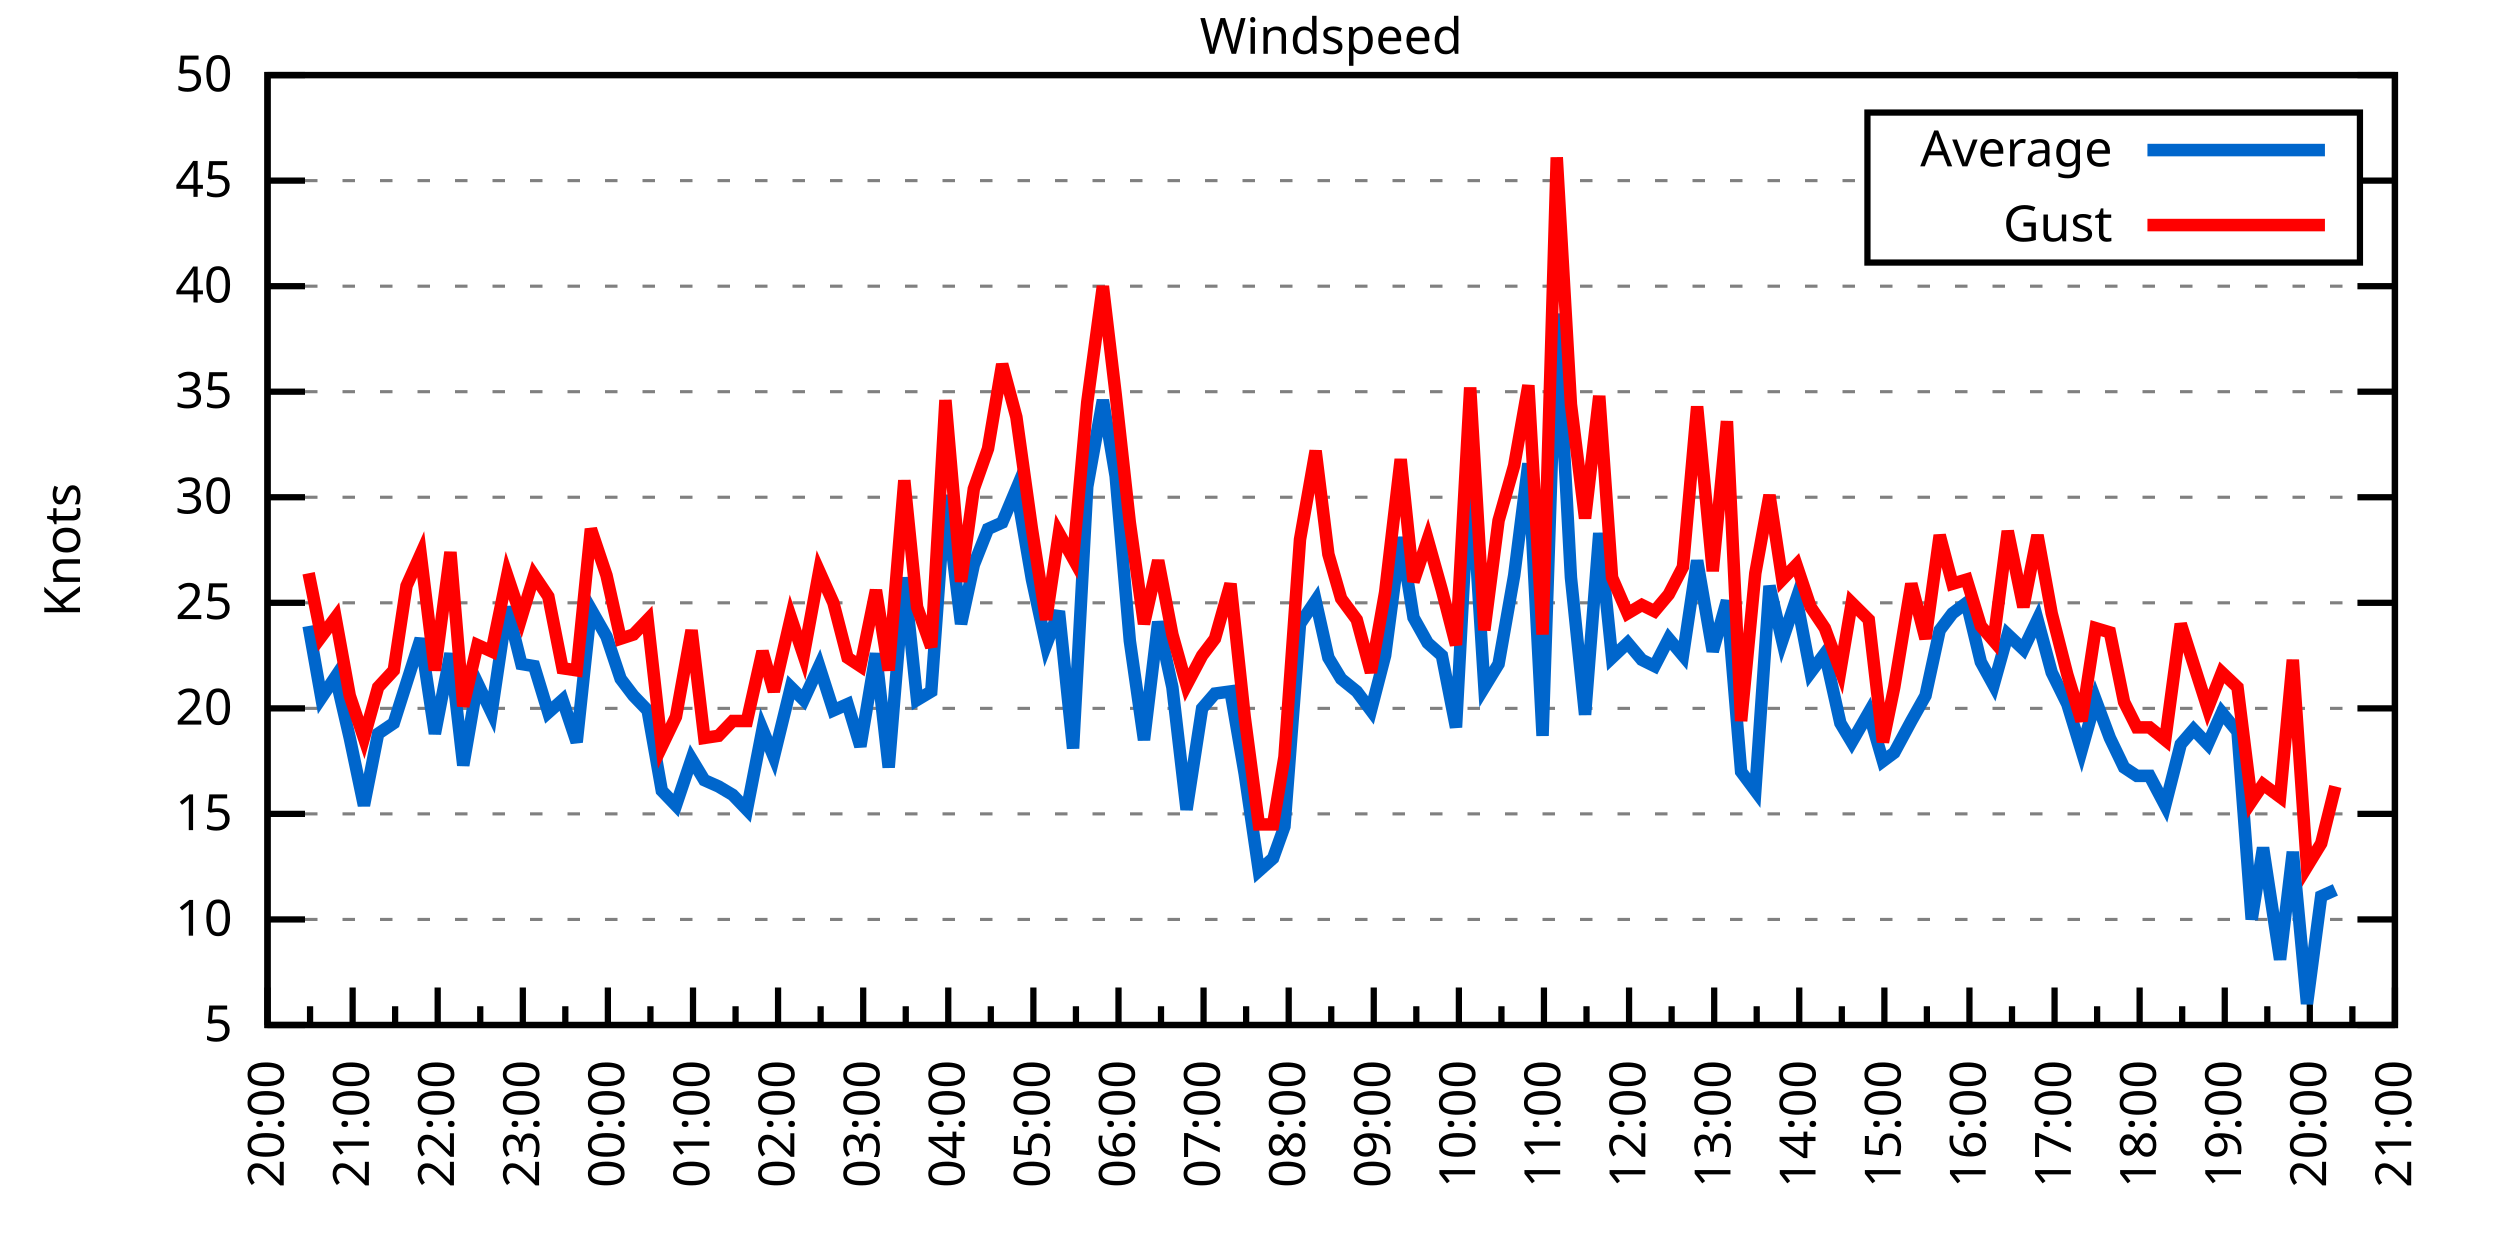
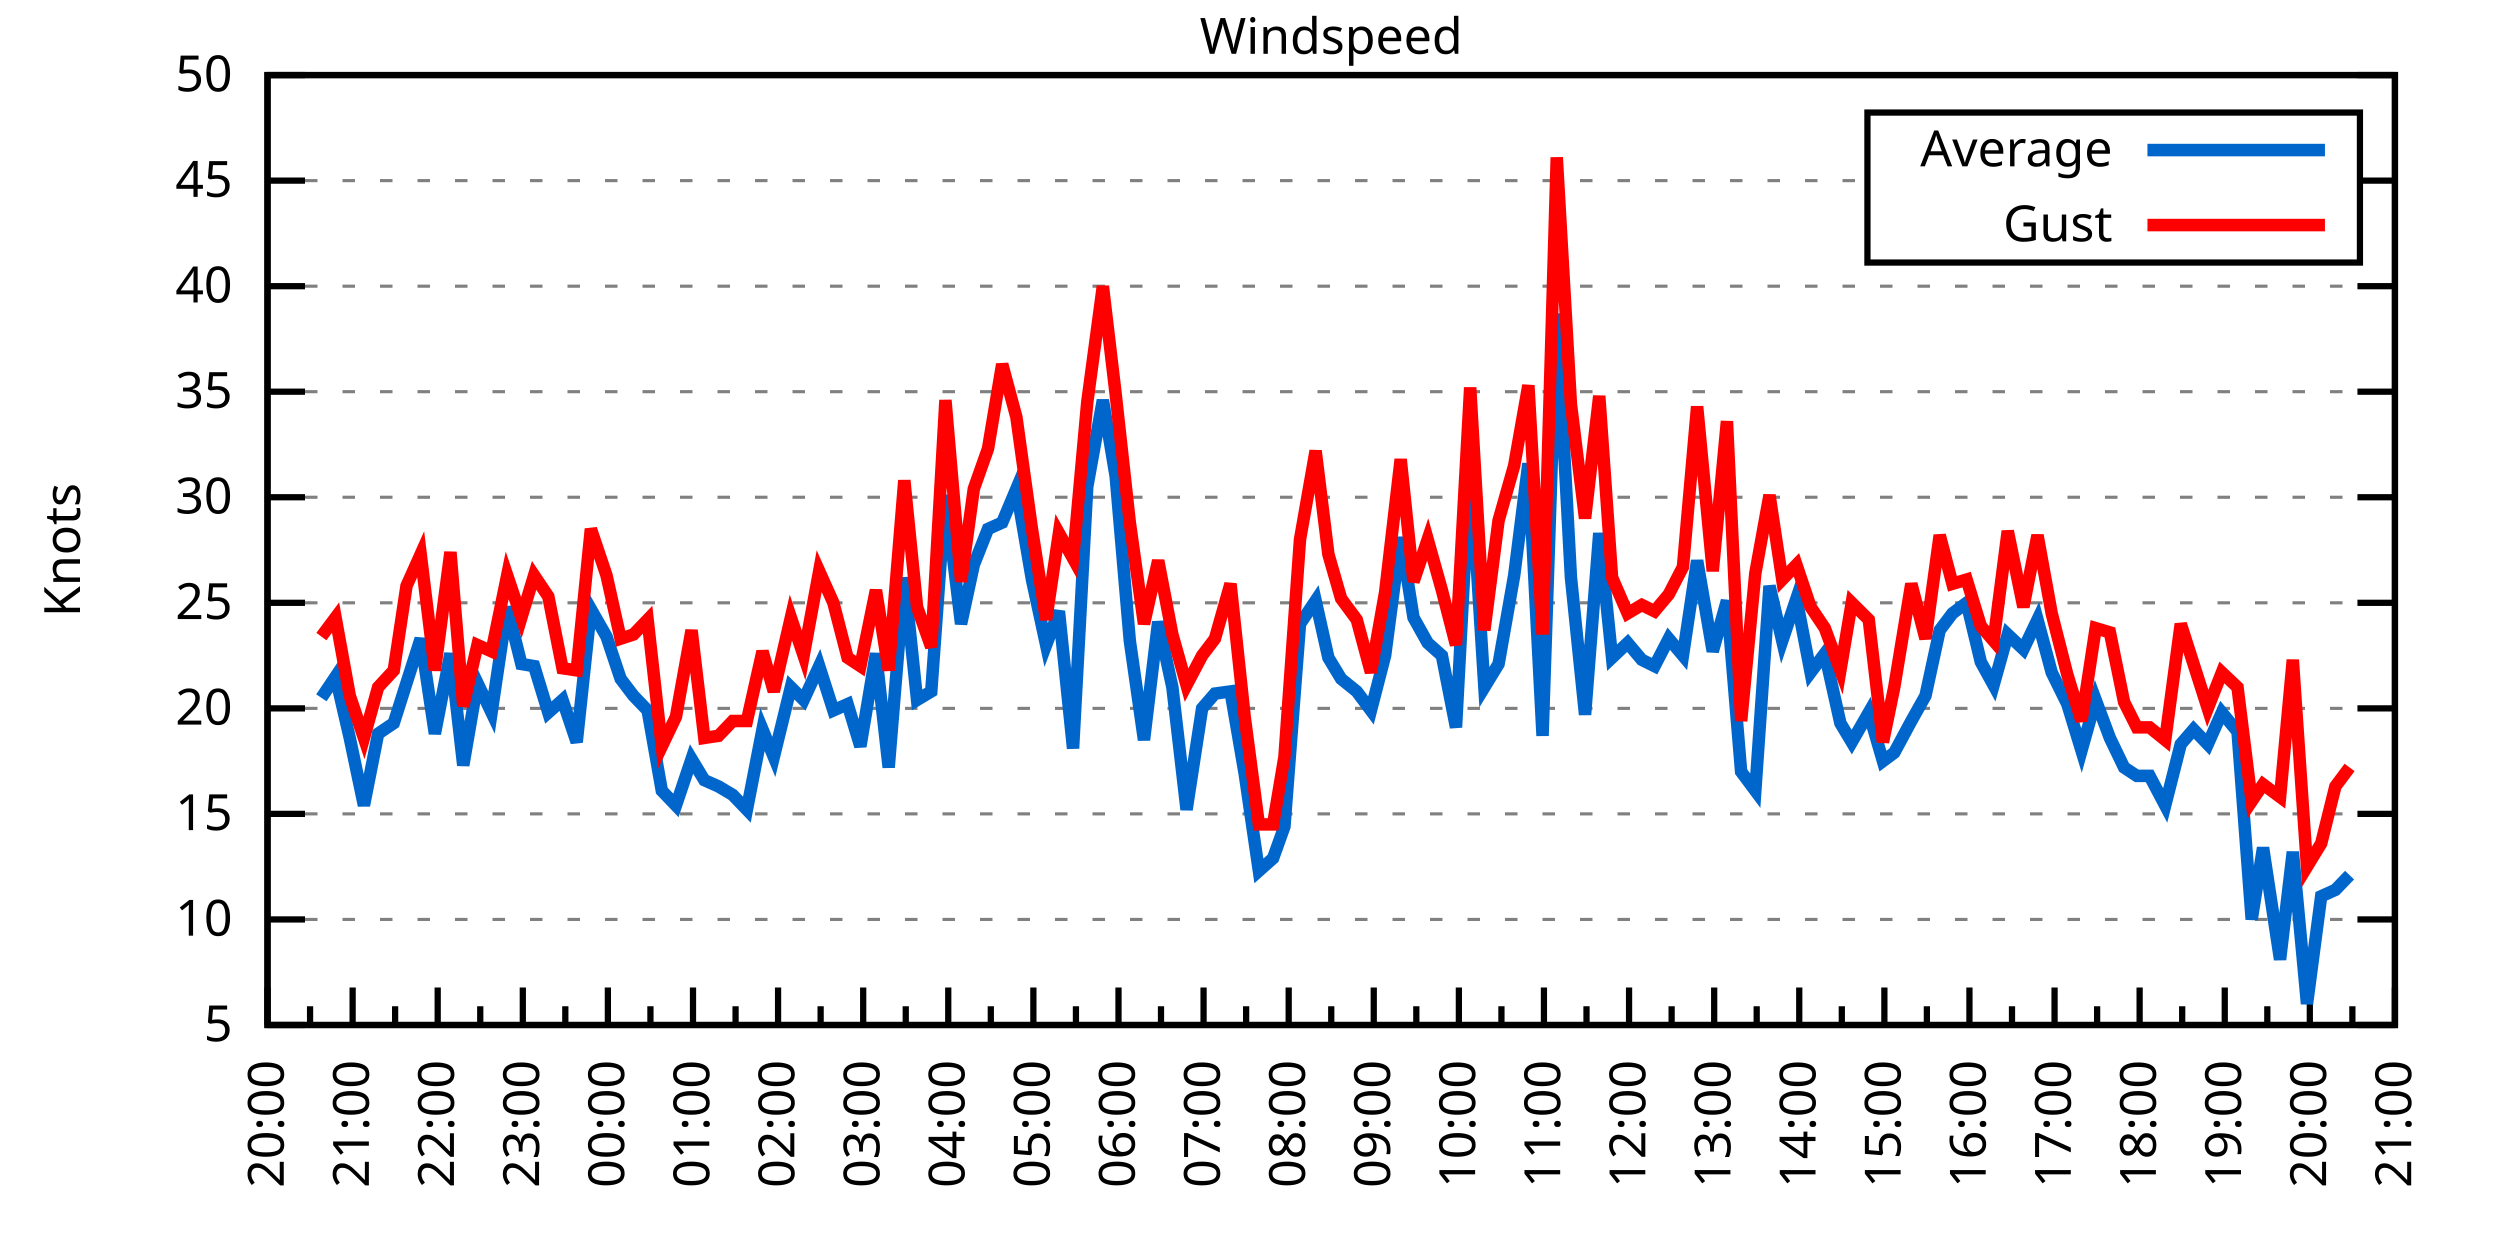
<svg xmlns="http://www.w3.org/2000/svg" xmlns:xlink="http://www.w3.org/1999/xlink" width="400" height="200" viewBox="0 0 400 200">
  <g id="gnuplot_canvas">
    <rect x="0" y="0" width="400" height="200" fill="none" />
    <defs>
      <circle id="gpDot" r="0.5" stroke-width="0.5" stroke="currentColor" />
      <path id="gpPt0" stroke-width="0.333" stroke="currentColor" d="M-1,0 h2 M0,-1 v2" />
      <path id="gpPt1" stroke-width="0.333" stroke="currentColor" d="M-1,-1 L1,1 M1,-1 L-1,1" />
      <path id="gpPt2" stroke-width="0.333" stroke="currentColor" d="M-1,0 L1,0 M0,-1 L0,1 M-1,-1 L1,1 M-1,1 L1,-1" />
      <rect id="gpPt3" stroke-width="0.333" stroke="currentColor" x="-1" y="-1" width="2" height="2" />
      <rect id="gpPt4" stroke-width="0.333" stroke="currentColor" fill="currentColor" x="-1" y="-1" width="2" height="2" />
      <circle id="gpPt5" stroke-width="0.333" stroke="currentColor" cx="0" cy="0" r="1" />
      <use xlink:href="#gpPt5" id="gpPt6" fill="currentColor" stroke="none" />
      <path id="gpPt7" stroke-width="0.333" stroke="currentColor" d="M0,-1.33 L-1.33,0.67 L1.33,0.67 z" />
      <use xlink:href="#gpPt7" id="gpPt8" fill="currentColor" stroke="none" />
      <use xlink:href="#gpPt7" id="gpPt9" stroke="currentColor" transform="rotate(180)" />
      <use xlink:href="#gpPt9" id="gpPt10" fill="currentColor" stroke="none" />
      <use xlink:href="#gpPt3" id="gpPt11" stroke="currentColor" transform="rotate(45)" />
      <use xlink:href="#gpPt11" id="gpPt12" fill="currentColor" stroke="none" />
      <path id="gpPt13" stroke-width="0.333" stroke="currentColor" d="M0,1.330 L1.265,0.411 L0.782,-1.067 L-0.782,-1.076 L-1.265,0.411 z" />
      <use xlink:href="#gpPt13" id="gpPt14" fill="currentColor" stroke="none" />
      <filter id="textbox" filterUnits="objectBoundingBox" x="0" y="0" height="1" width="1">
        <feFlood flood-color="white" flood-opacity="1" result="bgnd" />
        <feComposite in="SourceGraphic" in2="bgnd" operator="atop" />
      </filter>
      <filter id="greybox" filterUnits="objectBoundingBox" x="0" y="0" height="1" width="1">
        <feFlood flood-color="lightgrey" flood-opacity="1" result="grey" />
        <feComposite in="SourceGraphic" in2="grey" operator="atop" />
      </filter>
    </defs>
    <g fill="none" color="white" stroke="currentColor" stroke-width="1.00" stroke-linecap="butt" stroke-linejoin="miter">
</g>
    <g fill="none" color="black" stroke="currentColor" stroke-width="1.00" stroke-linecap="butt" stroke-linejoin="miter">
      <g stroke="none" shape-rendering="crispEdges">
        <polygon fill="rgb(255, 255, 255)" points="42.80,164.00 383.18,164.00 383.18,12.02 42.80,12.02 " />
      </g>
    </g>
    <g fill="none" color="black" stroke="currentColor" stroke-width="1.00" stroke-linecap="butt" stroke-linejoin="miter">
</g>
    <g fill="none" color="black" stroke="black" stroke-width="0.50" stroke-linecap="butt" stroke-linejoin="miter">
</g>
    <g fill="none" color="gray" stroke="currentColor" stroke-width="0.50" stroke-linecap="butt" stroke-linejoin="miter">
      <path stroke="gray" stroke-dasharray="2,4" class="gridline" d="M42.80,164.00 L383.19,164.00  " />
    </g>
    <g fill="none" color="gray" stroke="gray" stroke-width="1.00" stroke-linecap="butt" stroke-linejoin="miter">
</g>
    <g fill="none" color="black" stroke="currentColor" stroke-width="1.00" stroke-linecap="butt" stroke-linejoin="miter">
      <path stroke="black" d="M42.80,164.00 L48.80,164.00 M383.19,164.00 L377.19,164.00  " />
      <g transform="translate(37.20,166.60)" stroke="none" fill="black" font-family="Sans" font-size="8.00" text-anchor="end">
        <text>
          <tspan font-family="Sans"> 5</tspan>
        </text>
      </g>
    </g>
    <g fill="none" color="black" stroke="currentColor" stroke-width="1.00" stroke-linecap="butt" stroke-linejoin="miter">
</g>
    <g fill="none" color="black" stroke="black" stroke-width="0.50" stroke-linecap="butt" stroke-linejoin="miter">
</g>
    <g fill="none" color="gray" stroke="currentColor" stroke-width="0.50" stroke-linecap="butt" stroke-linejoin="miter">
      <path stroke="gray" stroke-dasharray="2,4" class="gridline" d="M42.80,147.11 L383.19,147.11  " />
    </g>
    <g fill="none" color="gray" stroke="gray" stroke-width="1.00" stroke-linecap="butt" stroke-linejoin="miter">
</g>
    <g fill="none" color="black" stroke="currentColor" stroke-width="1.00" stroke-linecap="butt" stroke-linejoin="miter">
      <path stroke="black" d="M42.80,147.11 L48.80,147.11 M383.19,147.11 L377.19,147.11  " />
      <g transform="translate(37.20,149.71)" stroke="none" fill="black" font-family="Sans" font-size="8.00" text-anchor="end">
        <text>
          <tspan font-family="Sans"> 10</tspan>
        </text>
      </g>
    </g>
    <g fill="none" color="black" stroke="currentColor" stroke-width="1.00" stroke-linecap="butt" stroke-linejoin="miter">
</g>
    <g fill="none" color="black" stroke="black" stroke-width="0.50" stroke-linecap="butt" stroke-linejoin="miter">
</g>
    <g fill="none" color="gray" stroke="currentColor" stroke-width="0.50" stroke-linecap="butt" stroke-linejoin="miter">
      <path stroke="gray" stroke-dasharray="2,4" class="gridline" d="M42.80,130.22 L383.19,130.22  " />
    </g>
    <g fill="none" color="gray" stroke="gray" stroke-width="1.00" stroke-linecap="butt" stroke-linejoin="miter">
</g>
    <g fill="none" color="black" stroke="currentColor" stroke-width="1.00" stroke-linecap="butt" stroke-linejoin="miter">
      <path stroke="black" d="M42.80,130.22 L48.80,130.22 M383.19,130.22 L377.19,130.22  " />
      <g transform="translate(37.20,132.82)" stroke="none" fill="black" font-family="Sans" font-size="8.00" text-anchor="end">
        <text>
          <tspan font-family="Sans"> 15</tspan>
        </text>
      </g>
    </g>
    <g fill="none" color="black" stroke="currentColor" stroke-width="1.00" stroke-linecap="butt" stroke-linejoin="miter">
</g>
    <g fill="none" color="black" stroke="black" stroke-width="0.50" stroke-linecap="butt" stroke-linejoin="miter">
</g>
    <g fill="none" color="gray" stroke="currentColor" stroke-width="0.50" stroke-linecap="butt" stroke-linejoin="miter">
      <path stroke="gray" stroke-dasharray="2,4" class="gridline" d="M42.80,113.34 L383.19,113.34  " />
    </g>
    <g fill="none" color="gray" stroke="gray" stroke-width="1.00" stroke-linecap="butt" stroke-linejoin="miter">
</g>
    <g fill="none" color="black" stroke="currentColor" stroke-width="1.00" stroke-linecap="butt" stroke-linejoin="miter">
      <path stroke="black" d="M42.80,113.34 L48.80,113.34 M383.19,113.34 L377.19,113.34  " />
      <g transform="translate(37.20,115.94)" stroke="none" fill="black" font-family="Sans" font-size="8.00" text-anchor="end">
        <text>
          <tspan font-family="Sans"> 20</tspan>
        </text>
      </g>
    </g>
    <g fill="none" color="black" stroke="currentColor" stroke-width="1.00" stroke-linecap="butt" stroke-linejoin="miter">
</g>
    <g fill="none" color="black" stroke="black" stroke-width="0.50" stroke-linecap="butt" stroke-linejoin="miter">
</g>
    <g fill="none" color="gray" stroke="currentColor" stroke-width="0.50" stroke-linecap="butt" stroke-linejoin="miter">
      <path stroke="gray" stroke-dasharray="2,4" class="gridline" d="M42.80,96.45 L383.19,96.45  " />
    </g>
    <g fill="none" color="gray" stroke="gray" stroke-width="1.00" stroke-linecap="butt" stroke-linejoin="miter">
</g>
    <g fill="none" color="black" stroke="currentColor" stroke-width="1.00" stroke-linecap="butt" stroke-linejoin="miter">
      <path stroke="black" d="M42.80,96.45 L48.80,96.45 M383.19,96.45 L377.19,96.45  " />
      <g transform="translate(37.20,99.05)" stroke="none" fill="black" font-family="Sans" font-size="8.00" text-anchor="end">
        <text>
          <tspan font-family="Sans"> 25</tspan>
        </text>
      </g>
    </g>
    <g fill="none" color="black" stroke="currentColor" stroke-width="1.00" stroke-linecap="butt" stroke-linejoin="miter">
</g>
    <g fill="none" color="black" stroke="black" stroke-width="0.50" stroke-linecap="butt" stroke-linejoin="miter">
</g>
    <g fill="none" color="gray" stroke="currentColor" stroke-width="0.50" stroke-linecap="butt" stroke-linejoin="miter">
      <path stroke="gray" stroke-dasharray="2,4" class="gridline" d="M42.80,79.56 L383.19,79.56  " />
    </g>
    <g fill="none" color="gray" stroke="gray" stroke-width="1.00" stroke-linecap="butt" stroke-linejoin="miter">
</g>
    <g fill="none" color="black" stroke="currentColor" stroke-width="1.00" stroke-linecap="butt" stroke-linejoin="miter">
      <path stroke="black" d="M42.80,79.56 L48.80,79.56 M383.19,79.56 L377.19,79.56  " />
      <g transform="translate(37.20,82.16)" stroke="none" fill="black" font-family="Sans" font-size="8.00" text-anchor="end">
        <text>
          <tspan font-family="Sans"> 30</tspan>
        </text>
      </g>
    </g>
    <g fill="none" color="black" stroke="currentColor" stroke-width="1.00" stroke-linecap="butt" stroke-linejoin="miter">
</g>
    <g fill="none" color="black" stroke="black" stroke-width="0.50" stroke-linecap="butt" stroke-linejoin="miter">
</g>
    <g fill="none" color="gray" stroke="currentColor" stroke-width="0.50" stroke-linecap="butt" stroke-linejoin="miter">
      <path stroke="gray" stroke-dasharray="2,4" class="gridline" d="M42.80,62.67 L383.19,62.67  " />
    </g>
    <g fill="none" color="gray" stroke="gray" stroke-width="1.00" stroke-linecap="butt" stroke-linejoin="miter">
</g>
    <g fill="none" color="black" stroke="currentColor" stroke-width="1.00" stroke-linecap="butt" stroke-linejoin="miter">
      <path stroke="black" d="M42.80,62.67 L48.80,62.67 M383.19,62.67 L377.19,62.67  " />
      <g transform="translate(37.20,65.27)" stroke="none" fill="black" font-family="Sans" font-size="8.00" text-anchor="end">
        <text>
          <tspan font-family="Sans"> 35</tspan>
        </text>
      </g>
    </g>
    <g fill="none" color="black" stroke="currentColor" stroke-width="1.00" stroke-linecap="butt" stroke-linejoin="miter">
</g>
    <g fill="none" color="black" stroke="black" stroke-width="0.50" stroke-linecap="butt" stroke-linejoin="miter">
</g>
    <g fill="none" color="gray" stroke="currentColor" stroke-width="0.50" stroke-linecap="butt" stroke-linejoin="miter">
      <path stroke="gray" stroke-dasharray="2,4" class="gridline" d="M42.80,45.79 L383.19,45.79  " />
    </g>
    <g fill="none" color="gray" stroke="gray" stroke-width="1.00" stroke-linecap="butt" stroke-linejoin="miter">
</g>
    <g fill="none" color="black" stroke="currentColor" stroke-width="1.00" stroke-linecap="butt" stroke-linejoin="miter">
      <path stroke="black" d="M42.80,45.79 L48.80,45.79 M383.19,45.79 L377.19,45.79  " />
      <g transform="translate(37.20,48.39)" stroke="none" fill="black" font-family="Sans" font-size="8.00" text-anchor="end">
        <text>
          <tspan font-family="Sans"> 40</tspan>
        </text>
      </g>
    </g>
    <g fill="none" color="black" stroke="currentColor" stroke-width="1.00" stroke-linecap="butt" stroke-linejoin="miter">
</g>
    <g fill="none" color="black" stroke="black" stroke-width="0.50" stroke-linecap="butt" stroke-linejoin="miter">
</g>
    <g fill="none" color="gray" stroke="currentColor" stroke-width="0.50" stroke-linecap="butt" stroke-linejoin="miter">
      <path stroke="gray" stroke-dasharray="2,4" class="gridline" d="M42.80,28.90 L298.79,28.90 M377.59,28.90 L383.19,28.90  " />
    </g>
    <g fill="none" color="gray" stroke="gray" stroke-width="1.00" stroke-linecap="butt" stroke-linejoin="miter">
</g>
    <g fill="none" color="black" stroke="currentColor" stroke-width="1.00" stroke-linecap="butt" stroke-linejoin="miter">
      <path stroke="black" d="M42.80,28.90 L48.80,28.90 M383.19,28.90 L377.19,28.90  " />
      <g transform="translate(37.20,31.50)" stroke="none" fill="black" font-family="Sans" font-size="8.00" text-anchor="end">
        <text>
          <tspan font-family="Sans"> 45</tspan>
        </text>
      </g>
    </g>
    <g fill="none" color="black" stroke="currentColor" stroke-width="1.00" stroke-linecap="butt" stroke-linejoin="miter">
</g>
    <g fill="none" color="black" stroke="black" stroke-width="0.50" stroke-linecap="butt" stroke-linejoin="miter">
</g>
    <g fill="none" color="gray" stroke="currentColor" stroke-width="0.50" stroke-linecap="butt" stroke-linejoin="miter">
      <path stroke="gray" stroke-dasharray="2,4" class="gridline" d="M42.80,12.01 L383.19,12.01  " />
    </g>
    <g fill="none" color="gray" stroke="gray" stroke-width="1.00" stroke-linecap="butt" stroke-linejoin="miter">
</g>
    <g fill="none" color="black" stroke="currentColor" stroke-width="1.00" stroke-linecap="butt" stroke-linejoin="miter">
      <path stroke="black" d="M42.80,12.01 L48.80,12.01 M383.19,12.01 L377.19,12.01  " />
      <g transform="translate(37.20,14.61)" stroke="none" fill="black" font-family="Sans" font-size="8.00" text-anchor="end">
        <text>
          <tspan font-family="Sans"> 50</tspan>
        </text>
      </g>
    </g>
    <g fill="none" color="black" stroke="currentColor" stroke-width="1.00" stroke-linecap="butt" stroke-linejoin="miter">
      <path stroke="black" d="M42.80,164.00 L42.80,158.00  " />
      <g transform="translate(45.40,169.60) rotate(270)" stroke="none" fill="black" font-family="Sans" font-size="8.00" text-anchor="end">
        <text>
          <tspan font-family="Sans">20:00</tspan>
        </text>
      </g>
    </g>
    <g fill="none" color="black" stroke="currentColor" stroke-width="1.00" stroke-linecap="butt" stroke-linejoin="miter">
      <path stroke="black" d="M49.61,164.00 L49.61,161.00 M56.42,164.00 L56.42,158.00  " />
      <g transform="translate(59.02,169.60) rotate(270)" stroke="none" fill="black" font-family="Sans" font-size="8.00" text-anchor="end">
        <text>
          <tspan font-family="Sans">21:00</tspan>
        </text>
      </g>
    </g>
    <g fill="none" color="black" stroke="currentColor" stroke-width="1.00" stroke-linecap="butt" stroke-linejoin="miter">
      <path stroke="black" d="M63.22,164.00 L63.22,161.00 M70.03,164.00 L70.03,158.00  " />
      <g transform="translate(72.63,169.60) rotate(270)" stroke="none" fill="black" font-family="Sans" font-size="8.00" text-anchor="end">
        <text>
          <tspan font-family="Sans">22:00</tspan>
        </text>
      </g>
    </g>
    <g fill="none" color="black" stroke="currentColor" stroke-width="1.00" stroke-linecap="butt" stroke-linejoin="miter">
      <path stroke="black" d="M76.84,164.00 L76.84,161.00 M83.65,164.00 L83.65,158.00  " />
      <g transform="translate(86.25,169.60) rotate(270)" stroke="none" fill="black" font-family="Sans" font-size="8.00" text-anchor="end">
        <text>
          <tspan font-family="Sans">23:00</tspan>
        </text>
      </g>
    </g>
    <g fill="none" color="black" stroke="currentColor" stroke-width="1.00" stroke-linecap="butt" stroke-linejoin="miter">
      <path stroke="black" d="M90.45,164.00 L90.45,161.00 M97.26,164.00 L97.26,158.00  " />
      <g transform="translate(99.86,169.60) rotate(270)" stroke="none" fill="black" font-family="Sans" font-size="8.00" text-anchor="end">
        <text>
          <tspan font-family="Sans">00:00</tspan>
        </text>
      </g>
    </g>
    <g fill="none" color="black" stroke="currentColor" stroke-width="1.00" stroke-linecap="butt" stroke-linejoin="miter">
      <path stroke="black" d="M104.07,164.00 L104.07,161.00 M110.88,164.00 L110.88,158.00  " />
      <g transform="translate(113.48,169.60) rotate(270)" stroke="none" fill="black" font-family="Sans" font-size="8.00" text-anchor="end">
        <text>
          <tspan font-family="Sans">01:00</tspan>
        </text>
      </g>
    </g>
    <g fill="none" color="black" stroke="currentColor" stroke-width="1.00" stroke-linecap="butt" stroke-linejoin="miter">
      <path stroke="black" d="M117.69,164.00 L117.69,161.00 M124.49,164.00 L124.49,158.00  " />
      <g transform="translate(127.09,169.60) rotate(270)" stroke="none" fill="black" font-family="Sans" font-size="8.00" text-anchor="end">
        <text>
          <tspan font-family="Sans">02:00</tspan>
        </text>
      </g>
    </g>
    <g fill="none" color="black" stroke="currentColor" stroke-width="1.00" stroke-linecap="butt" stroke-linejoin="miter">
      <path stroke="black" d="M131.30,164.00 L131.30,161.00 M138.11,164.00 L138.11,158.00  " />
      <g transform="translate(140.71,169.60) rotate(270)" stroke="none" fill="black" font-family="Sans" font-size="8.00" text-anchor="end">
        <text>
          <tspan font-family="Sans">03:00</tspan>
        </text>
      </g>
    </g>
    <g fill="none" color="black" stroke="currentColor" stroke-width="1.00" stroke-linecap="butt" stroke-linejoin="miter">
      <path stroke="black" d="M144.92,164.00 L144.92,161.00 M151.72,164.00 L151.72,158.00  " />
      <g transform="translate(154.32,169.60) rotate(270)" stroke="none" fill="black" font-family="Sans" font-size="8.00" text-anchor="end">
        <text>
          <tspan font-family="Sans">04:00</tspan>
        </text>
      </g>
    </g>
    <g fill="none" color="black" stroke="currentColor" stroke-width="1.00" stroke-linecap="butt" stroke-linejoin="miter">
      <path stroke="black" d="M158.53,164.00 L158.53,161.00 M165.34,164.00 L165.34,158.00  " />
      <g transform="translate(167.94,169.60) rotate(270)" stroke="none" fill="black" font-family="Sans" font-size="8.00" text-anchor="end">
        <text>
          <tspan font-family="Sans">05:00</tspan>
        </text>
      </g>
    </g>
    <g fill="none" color="black" stroke="currentColor" stroke-width="1.00" stroke-linecap="butt" stroke-linejoin="miter">
      <path stroke="black" d="M172.15,164.00 L172.15,161.00 M178.96,164.00 L178.96,158.00  " />
      <g transform="translate(181.56,169.60) rotate(270)" stroke="none" fill="black" font-family="Sans" font-size="8.00" text-anchor="end">
        <text>
          <tspan font-family="Sans">06:00</tspan>
        </text>
      </g>
    </g>
    <g fill="none" color="black" stroke="currentColor" stroke-width="1.00" stroke-linecap="butt" stroke-linejoin="miter">
      <path stroke="black" d="M185.76,164.00 L185.76,161.00 M192.57,164.00 L192.57,158.00  " />
      <g transform="translate(195.17,169.60) rotate(270)" stroke="none" fill="black" font-family="Sans" font-size="8.00" text-anchor="end">
        <text>
          <tspan font-family="Sans">07:00</tspan>
        </text>
      </g>
    </g>
    <g fill="none" color="black" stroke="currentColor" stroke-width="1.00" stroke-linecap="butt" stroke-linejoin="miter">
      <path stroke="black" d="M199.38,164.00 L199.38,161.00 M206.19,164.00 L206.19,158.00  " />
      <g transform="translate(208.79,169.60) rotate(270)" stroke="none" fill="black" font-family="Sans" font-size="8.00" text-anchor="end">
        <text>
          <tspan font-family="Sans">08:00</tspan>
        </text>
      </g>
    </g>
    <g fill="none" color="black" stroke="currentColor" stroke-width="1.00" stroke-linecap="butt" stroke-linejoin="miter">
      <path stroke="black" d="M213.00,164.00 L213.00,161.00 M219.80,164.00 L219.80,158.00  " />
      <g transform="translate(222.40,169.60) rotate(270)" stroke="none" fill="black" font-family="Sans" font-size="8.00" text-anchor="end">
        <text>
          <tspan font-family="Sans">09:00</tspan>
        </text>
      </g>
    </g>
    <g fill="none" color="black" stroke="currentColor" stroke-width="1.00" stroke-linecap="butt" stroke-linejoin="miter">
      <path stroke="black" d="M226.61,164.00 L226.61,161.00 M233.42,164.00 L233.42,158.00  " />
      <g transform="translate(236.02,169.60) rotate(270)" stroke="none" fill="black" font-family="Sans" font-size="8.00" text-anchor="end">
        <text>
          <tspan font-family="Sans">10:00</tspan>
        </text>
      </g>
    </g>
    <g fill="none" color="black" stroke="currentColor" stroke-width="1.00" stroke-linecap="butt" stroke-linejoin="miter">
      <path stroke="black" d="M240.23,164.00 L240.23,161.00 M247.03,164.00 L247.03,158.00  " />
      <g transform="translate(249.63,169.60) rotate(270)" stroke="none" fill="black" font-family="Sans" font-size="8.00" text-anchor="end">
        <text>
          <tspan font-family="Sans">11:00</tspan>
        </text>
      </g>
    </g>
    <g fill="none" color="black" stroke="currentColor" stroke-width="1.00" stroke-linecap="butt" stroke-linejoin="miter">
      <path stroke="black" d="M253.84,164.00 L253.84,161.00 M260.65,164.00 L260.65,158.00  " />
      <g transform="translate(263.25,169.60) rotate(270)" stroke="none" fill="black" font-family="Sans" font-size="8.00" text-anchor="end">
        <text>
          <tspan font-family="Sans">12:00</tspan>
        </text>
      </g>
    </g>
    <g fill="none" color="black" stroke="currentColor" stroke-width="1.00" stroke-linecap="butt" stroke-linejoin="miter">
      <path stroke="black" d="M267.46,164.00 L267.46,161.00 M274.27,164.00 L274.27,158.00  " />
      <g transform="translate(276.87,169.60) rotate(270)" stroke="none" fill="black" font-family="Sans" font-size="8.00" text-anchor="end">
        <text>
          <tspan font-family="Sans">13:00</tspan>
        </text>
      </g>
    </g>
    <g fill="none" color="black" stroke="currentColor" stroke-width="1.00" stroke-linecap="butt" stroke-linejoin="miter">
      <path stroke="black" d="M281.07,164.00 L281.07,161.00 M287.88,164.00 L287.88,158.00  " />
      <g transform="translate(290.48,169.60) rotate(270)" stroke="none" fill="black" font-family="Sans" font-size="8.00" text-anchor="end">
        <text>
          <tspan font-family="Sans">14:00</tspan>
        </text>
      </g>
    </g>
    <g fill="none" color="black" stroke="currentColor" stroke-width="1.00" stroke-linecap="butt" stroke-linejoin="miter">
      <path stroke="black" d="M294.69,164.00 L294.69,161.00 M301.50,164.00 L301.50,158.00  " />
      <g transform="translate(304.10,169.60) rotate(270)" stroke="none" fill="black" font-family="Sans" font-size="8.00" text-anchor="end">
        <text>
          <tspan font-family="Sans">15:00</tspan>
        </text>
      </g>
    </g>
    <g fill="none" color="black" stroke="currentColor" stroke-width="1.00" stroke-linecap="butt" stroke-linejoin="miter">
      <path stroke="black" d="M308.30,164.00 L308.30,161.00 M315.11,164.00 L315.11,158.00  " />
      <g transform="translate(317.71,169.60) rotate(270)" stroke="none" fill="black" font-family="Sans" font-size="8.00" text-anchor="end">
        <text>
          <tspan font-family="Sans">16:00</tspan>
        </text>
      </g>
    </g>
    <g fill="none" color="black" stroke="currentColor" stroke-width="1.00" stroke-linecap="butt" stroke-linejoin="miter">
      <path stroke="black" d="M321.92,164.00 L321.92,161.00 M328.73,164.00 L328.73,158.00  " />
      <g transform="translate(331.33,169.60) rotate(270)" stroke="none" fill="black" font-family="Sans" font-size="8.00" text-anchor="end">
        <text>
          <tspan font-family="Sans">17:00</tspan>
        </text>
      </g>
    </g>
    <g fill="none" color="black" stroke="currentColor" stroke-width="1.00" stroke-linecap="butt" stroke-linejoin="miter">
      <path stroke="black" d="M335.54,164.00 L335.54,161.00 M342.34,164.00 L342.34,158.00  " />
      <g transform="translate(344.94,169.60) rotate(270)" stroke="none" fill="black" font-family="Sans" font-size="8.00" text-anchor="end">
        <text>
          <tspan font-family="Sans">18:00</tspan>
        </text>
      </g>
    </g>
    <g fill="none" color="black" stroke="currentColor" stroke-width="1.00" stroke-linecap="butt" stroke-linejoin="miter">
      <path stroke="black" d="M349.15,164.00 L349.15,161.00 M355.96,164.00 L355.96,158.00  " />
      <g transform="translate(358.56,169.60) rotate(270)" stroke="none" fill="black" font-family="Sans" font-size="8.00" text-anchor="end">
        <text>
          <tspan font-family="Sans">19:00</tspan>
        </text>
      </g>
    </g>
    <g fill="none" color="black" stroke="currentColor" stroke-width="1.00" stroke-linecap="butt" stroke-linejoin="miter">
      <path stroke="black" d="M362.77,164.00 L362.77,161.00 M369.57,164.00 L369.57,158.00  " />
      <g transform="translate(372.17,169.60) rotate(270)" stroke="none" fill="black" font-family="Sans" font-size="8.00" text-anchor="end">
        <text>
          <tspan font-family="Sans">20:00</tspan>
        </text>
      </g>
    </g>
    <g fill="none" color="black" stroke="currentColor" stroke-width="1.00" stroke-linecap="butt" stroke-linejoin="miter">
      <path stroke="black" d="M376.38,164.00 L376.38,161.00 M383.19,164.00 L383.19,158.00  " />
      <g transform="translate(385.79,169.60) rotate(270)" stroke="none" fill="black" font-family="Sans" font-size="8.00" text-anchor="end">
        <text>
          <tspan font-family="Sans">21:00</tspan>
        </text>
      </g>
    </g>
    <g fill="none" color="black" stroke="currentColor" stroke-width="1.00" stroke-linecap="butt" stroke-linejoin="miter">
</g>
    <g fill="none" color="black" stroke="currentColor" stroke-width="1.00" stroke-linecap="butt" stroke-linejoin="miter">
      <path stroke="black" d="M42.80,12.01 L42.80,164.00 L383.19,164.00 L383.19,12.01 L42.80,12.01 Z  " />
    </g>
    <g fill="none" color="black" stroke="currentColor" stroke-width="1.00" stroke-linecap="butt" stroke-linejoin="miter">
      <g transform="translate(12.80,88.01) rotate(270)" stroke="none" fill="black" font-family="Sans" font-size="8.00" text-anchor="middle">
        <text>
          <tspan font-family="Sans">Knots</tspan>
        </text>
      </g>
    </g>
    <g fill="none" color="black" stroke="currentColor" stroke-width="1.00" stroke-linecap="butt" stroke-linejoin="miter">
</g>
    <g fill="none" color="black" stroke="currentColor" stroke-width="1.00" stroke-linecap="butt" stroke-linejoin="miter">
      <path stroke="black" d="M298.79,42.01 L298.79,18.01 L377.59,18.01 L377.59,42.01 L298.79,42.01 Z  " />
    </g>
    <g id="Windspeed_plot_1">
      <g fill="none" color="white" stroke="black" stroke-width="2.00" stroke-linecap="butt" stroke-linejoin="miter">
</g>
      <g fill="none" color="black" stroke="currentColor" stroke-width="2.00" stroke-linecap="butt" stroke-linejoin="miter">
        <g transform="translate(337.99,26.61)" stroke="none" fill="black" font-family="Sans" font-size="8.00" text-anchor="end">
          <text>
            <tspan font-family="Sans">Average</tspan>
          </text>
        </g>
      </g>
      <g fill="none" color="black" stroke="currentColor" stroke-width="2.00" stroke-linecap="butt" stroke-linejoin="miter">
-         <path stroke="rgb(  0, 102, 204)" d="M343.59,24.01 L371.99,24.01 M49.38,100.16 L51.42,111.65 L53.69,108.27 L55.96,118.07 L58.23,128.87 L60.50,117.39   L63.00,115.70 L65.04,109.28 L67.31,102.19 L69.58,117.39 L72.07,104.56 L74.12,122.46 L76.39,109.28 L78.65,114.01   L81.15,97.12 L83.42,106.24 L85.46,106.58 L87.73,114.01 L90.00,111.99 L92.27,118.74 L94.54,97.46 L97.04,101.85   L99.30,108.61 L101.35,111.31 L103.62,113.67 L105.89,126.51 L108.15,128.87 L110.65,121.44 L112.69,124.82 L114.96,125.83   L117.23,127.18 L119.50,129.55 L122.00,116.71 L123.81,121.11 L126.54,109.96 L128.58,111.99 L131.07,106.58 L133.34,113.67   L135.61,112.66 L137.66,119.42 L140.15,104.56 L142.19,122.79 L144.69,92.40 L146.73,111.99 L149.00,110.63 L151.27,79.22   L153.77,99.83 L155.81,90.37 L158.08,84.63 L160.35,83.61 L162.62,78.21 L165.11,92.73 L167.38,103.20 L169.43,97.80   L171.69,119.75 L173.96,77.87 L176.46,64.02 L178.50,76.18 L180.77,102.53 L183.04,118.40 L185.31,99.49 L187.58,109.96   L189.85,129.55 L192.34,113.34 L194.39,110.97 L196.88,110.63 L199.15,123.81 L201.42,139.34 L203.69,137.32 L205.51,132.25   L208.00,99.83 L210.50,96.11 L212.54,105.23 L214.58,108.61 L217.08,110.63 L219.35,113.67 L221.62,104.89 L224.11,85.98   L226.16,98.81 L228.43,102.87 L230.70,104.89 L232.96,116.38 L235.23,73.82 L237.50,109.96 L239.77,106.24 L242.27,92.06   L244.54,74.16 L246.81,117.73 L249.08,50.18 L251.35,92.40 L253.61,114.35 L255.88,85.30 L257.93,105.23 L260.42,102.87   L262.69,105.57 L264.73,106.58 L267.00,102.19 L269.27,104.89 L271.54,89.69 L274.04,104.22 L276.31,96.11 L278.58,123.47   L280.85,126.51 L283.12,93.75 L285.16,102.53 L287.43,95.77 L289.70,107.59 L291.97,104.56 L294.46,115.70 L296.28,118.74   L299.00,114.01 L301.27,121.78 L303.08,120.43 L305.81,115.36 L308.08,111.31 L310.35,100.84 L312.39,98.14 L314.66,96.45   L316.93,105.91 L318.97,109.62 L321.24,101.52 L323.74,103.88 L326.00,99.15 L328.27,107.59 L330.77,112.66 L333.04,120.09   L335.31,111.99 L337.58,118.07 L339.85,122.79 L341.89,124.14 L343.93,124.14 L346.43,128.87 L348.92,119.08 L350.97,116.71   L353.24,119.08 L355.50,114.01 L358.00,117.05 L360.27,147.11 L362.09,135.63 L364.81,153.53 L366.85,136.30 L369.12,160.62   L371.39,143.40 L373.66,142.38  " />
+         <path stroke="rgb(  0, 102, 204)" d="M343.59,24.01 L371.99,24.01 M51.42,111.65 L53.69,108.27 L55.96,118.07 L58.23,128.87 L60.50,117.39 L63.00,115.70   L65.04,109.28 L67.31,102.19 L69.58,117.39 L72.07,104.56 L74.12,122.46 L76.39,109.28 L78.65,114.01 L81.15,97.12   L83.42,106.24 L85.46,106.58 L87.73,114.01 L90.00,111.99 L92.27,118.74 L94.54,97.46 L97.04,101.85 L99.30,108.61   L101.35,111.31 L103.62,113.67 L105.89,126.51 L108.15,128.87 L110.65,121.44 L112.69,124.82 L114.96,125.83 L117.23,127.18   L119.50,129.55 L122.00,116.71 L123.81,121.11 L126.54,109.96 L128.58,111.99 L131.07,106.58 L133.34,113.67 L135.61,112.66   L137.66,119.42 L140.15,104.56 L142.19,122.79 L144.69,92.40 L146.73,111.99 L149.00,110.63 L151.27,79.22 L153.77,99.83   L155.81,90.37 L158.08,84.63 L160.35,83.61 L162.62,78.21 L165.11,92.73 L167.38,103.20 L169.43,97.80 L171.69,119.75   L173.96,77.87 L176.46,64.02 L178.50,76.18 L180.77,102.53 L183.04,118.40 L185.31,99.49 L187.58,109.96 L189.85,129.55   L192.34,113.34 L194.39,110.97 L196.88,110.63 L199.15,123.81 L201.42,139.34 L203.69,137.32 L205.51,132.25 L208.00,99.83   L210.50,96.11 L212.54,105.23 L214.58,108.61 L217.08,110.63 L219.35,113.67 L221.62,104.89 L224.11,85.98 L226.16,98.81   L228.43,102.87 L230.70,104.89 L232.96,116.38 L235.23,73.82 L237.50,109.96 L239.77,106.24 L242.27,92.06 L244.54,74.16   L246.81,117.73 L249.08,50.18 L251.35,92.40 L253.61,114.35 L255.88,85.30 L257.93,105.23 L260.42,102.87 L262.69,105.57   L264.73,106.58 L267.00,102.19 L269.27,104.89 L271.54,89.69 L274.04,104.22 L276.31,96.11 L278.58,123.47 L280.85,126.51   L283.12,93.75 L285.16,102.53 L287.43,95.77 L289.70,107.59 L291.97,104.56 L294.46,115.70 L296.28,118.74 L299.00,114.01   L301.27,121.78 L303.08,120.43 L305.81,115.36 L308.08,111.31 L310.35,100.84 L312.39,98.14 L314.66,96.45 L316.93,105.91   L318.97,109.62 L321.24,101.52 L323.74,103.88 L326.00,99.15 L328.27,107.59 L330.77,112.66 L333.04,120.09 L335.31,111.99   L337.58,118.07 L339.85,122.79 L341.89,124.14 L343.93,124.14 L346.43,128.87 L348.92,119.08 L350.97,116.71 L353.24,119.08   L355.50,114.01 L358.00,117.05 L360.27,147.11 L362.09,135.63 L364.81,153.53 L366.85,136.30 L369.12,160.62 L371.39,143.40   L373.66,142.38 L375.93,140.02  " />
      </g>
    </g>
    <g id="Windspeed_plot_2">
      <g fill="none" color="black" stroke="currentColor" stroke-width="2.00" stroke-linecap="butt" stroke-linejoin="miter">
        <g transform="translate(337.99,38.61)" stroke="none" fill="black" font-family="Sans" font-size="8.00" text-anchor="end">
          <text>
            <tspan font-family="Sans">Gust</tspan>
          </text>
        </g>
      </g>
      <g fill="none" color="black" stroke="currentColor" stroke-width="2.00" stroke-linecap="butt" stroke-linejoin="miter">
-         <path stroke="rgb(255,   0,   0)" d="M343.59,36.01 L371.99,36.01 M49.38,91.72 L51.42,101.85 L53.69,98.81 L55.96,111.31 L58.23,118.07 L60.50,109.96   L63.00,107.26 L65.04,93.75 L67.31,88.68 L69.58,107.26 L72.07,88.34 L74.12,113.00 L76.39,103.20 L78.65,104.22   L81.15,92.06 L83.42,98.81 L85.46,92.06 L87.73,95.44 L90.00,106.92 L92.27,107.26 L94.54,84.63 L97.04,92.06   L99.30,102.19 L101.35,101.52 L103.62,99.15 L105.89,119.42 L108.15,114.69 L110.65,100.84 L112.69,118.07 L114.96,117.73   L117.23,115.36 L119.50,115.36 L122.00,104.22 L123.81,110.63 L126.54,98.81 L128.58,104.89 L131.07,91.38 L133.34,96.45   L135.61,105.23 L137.66,106.58 L140.15,94.42 L142.19,107.26 L144.69,76.86 L146.73,97.12 L149.00,103.54 L151.27,64.02   L153.77,93.07 L155.81,78.21 L158.08,71.79 L160.35,58.28 L162.62,66.73 L165.11,84.63 L167.38,99.15 L169.43,85.30   L171.69,89.36 L173.96,64.36 L176.46,45.79 L178.50,63.01 L180.77,83.61 L183.04,99.83 L185.31,89.69 L187.58,101.52   L189.85,109.62 L192.34,104.89 L194.39,102.19 L196.88,93.41 L199.15,114.69 L201.42,131.91 L203.69,131.91 L205.51,121.11   L208.00,86.32 L210.50,72.13 L212.54,88.68 L214.58,95.77 L217.08,99.15 L219.35,107.59 L221.62,94.76 L224.11,73.48   L226.16,93.07 L228.43,86.32 L230.70,94.42 L232.96,103.20 L235.23,62.00 L237.50,100.84 L239.77,83.28 L242.27,74.49   L244.54,61.66 L246.81,101.52 L249.08,25.18 L251.35,64.70 L253.61,82.94 L255.88,63.35 L257.93,92.40 L260.42,98.14   L262.69,96.79 L264.73,97.80 L267.00,95.10 L269.27,90.71 L271.54,65.04 L274.04,91.38 L276.31,67.40 L278.58,115.36   L280.85,91.72 L283.12,79.22 L285.16,92.73 L287.43,90.37 L289.70,97.12 L291.97,100.50 L294.46,107.26 L296.28,96.45   L299.00,99.15 L301.27,118.74 L303.08,109.96 L305.81,93.41 L308.08,102.19 L310.35,85.64 L312.39,93.41 L314.66,92.73   L316.93,100.16 L318.97,102.53 L321.24,84.97 L323.74,97.12 L326.00,85.64 L328.27,98.14 L330.77,107.93 L333.04,115.36   L335.31,100.50 L337.58,101.18 L339.85,112.32 L341.89,116.38 L343.93,116.38 L346.43,118.40 L348.92,99.83 L350.97,106.24   L353.24,113.34 L355.50,107.59 L358.00,109.96 L360.27,128.20 L362.09,125.50 L364.81,127.52 L366.85,105.57 L369.12,138.67   L371.39,134.95 L373.66,125.83  " />
+         <path stroke="rgb(255,   0,   0)" d="M343.59,36.01 L371.99,36.01 M51.42,101.85 L53.69,98.81 L55.96,111.31 L58.23,118.07 L60.50,109.96 L63.00,107.26   L65.04,93.75 L67.31,88.68 L69.58,107.26 L72.07,88.34 L74.12,113.00 L76.39,103.20 L78.65,104.22 L81.15,92.06   L83.42,98.81 L85.46,92.06 L87.73,95.44 L90.00,106.92 L92.27,107.26 L94.54,84.63 L97.04,92.06 L99.30,102.19   L101.35,101.52 L103.62,99.15 L105.89,119.42 L108.15,114.69 L110.65,100.84 L112.69,118.07 L114.96,117.73 L117.23,115.36   L119.50,115.36 L122.00,104.22 L123.81,110.63 L126.54,98.81 L128.58,104.89 L131.07,91.38 L133.34,96.45 L135.61,105.23   L137.66,106.58 L140.15,94.42 L142.19,107.26 L144.69,76.86 L146.73,97.12 L149.00,103.54 L151.27,64.02 L153.77,93.07   L155.81,78.21 L158.08,71.79 L160.35,58.28 L162.62,66.73 L165.11,84.63 L167.38,99.15 L169.43,85.30 L171.69,89.36   L173.96,64.36 L176.46,45.79 L178.50,63.01 L180.77,83.61 L183.04,99.83 L185.31,89.69 L187.58,101.52 L189.85,109.62   L192.34,104.89 L194.39,102.19 L196.88,93.41 L199.15,114.69 L201.42,131.91 L203.69,131.91 L205.51,121.11 L208.00,86.32   L210.50,72.13 L212.54,88.68 L214.58,95.77 L217.08,99.15 L219.35,107.59 L221.62,94.76 L224.11,73.48 L226.16,93.07   L228.43,86.32 L230.70,94.42 L232.96,103.20 L235.23,62.00 L237.50,100.84 L239.77,83.28 L242.27,74.49 L244.54,61.66   L246.81,101.52 L249.08,25.18 L251.35,64.70 L253.61,82.94 L255.88,63.35 L257.93,92.40 L260.42,98.14 L262.69,96.79   L264.73,97.80 L267.00,95.10 L269.27,90.71 L271.54,65.04 L274.04,91.38 L276.31,67.40 L278.58,115.36 L280.85,91.72   L283.12,79.22 L285.16,92.73 L287.43,90.37 L289.70,97.12 L291.97,100.50 L294.46,107.26 L296.28,96.45 L299.00,99.15   L301.27,118.74 L303.08,109.96 L305.81,93.41 L308.08,102.19 L310.35,85.64 L312.39,93.41 L314.66,92.73 L316.93,100.16   L318.97,102.53 L321.24,84.97 L323.74,97.12 L326.00,85.64 L328.27,98.14 L330.77,107.93 L333.04,115.36 L335.31,100.50   L337.58,101.18 L339.85,112.32 L341.89,116.38 L343.93,116.38 L346.43,118.40 L348.92,99.83 L350.97,106.24 L353.24,113.34   L355.50,107.59 L358.00,109.96 L360.27,128.20 L362.09,125.50 L364.81,127.52 L366.85,105.57 L369.12,138.67 L371.39,134.95   L373.66,125.83 L375.93,122.79  " />
      </g>
    </g>
    <g fill="none" color="black" stroke="currentColor" stroke-width="2.00" stroke-linecap="butt" stroke-linejoin="miter">
</g>
    <g fill="none" color="black" stroke="black" stroke-width="1.00" stroke-linecap="butt" stroke-linejoin="miter">
</g>
    <g fill="none" color="black" stroke="currentColor" stroke-width="1.00" stroke-linecap="butt" stroke-linejoin="miter">
      <path stroke="black" d="M42.80,12.01 L42.80,164.00 L383.19,164.00 L383.19,12.01 L42.80,12.01 Z  " />
    </g>
    <g fill="none" color="black" stroke="currentColor" stroke-width="1.00" stroke-linecap="butt" stroke-linejoin="miter">
      <g transform="translate(212.99,8.61)" stroke="none" fill="black" font-family="Sans" font-size="8.00" text-anchor="middle">
        <text>
          <tspan font-family="Sans">Windspeed</tspan>
        </text>
      </g>
    </g>
    <g fill="none" color="black" stroke="currentColor" stroke-width="1.00" stroke-linecap="butt" stroke-linejoin="miter">
</g>
  </g>
</svg>
